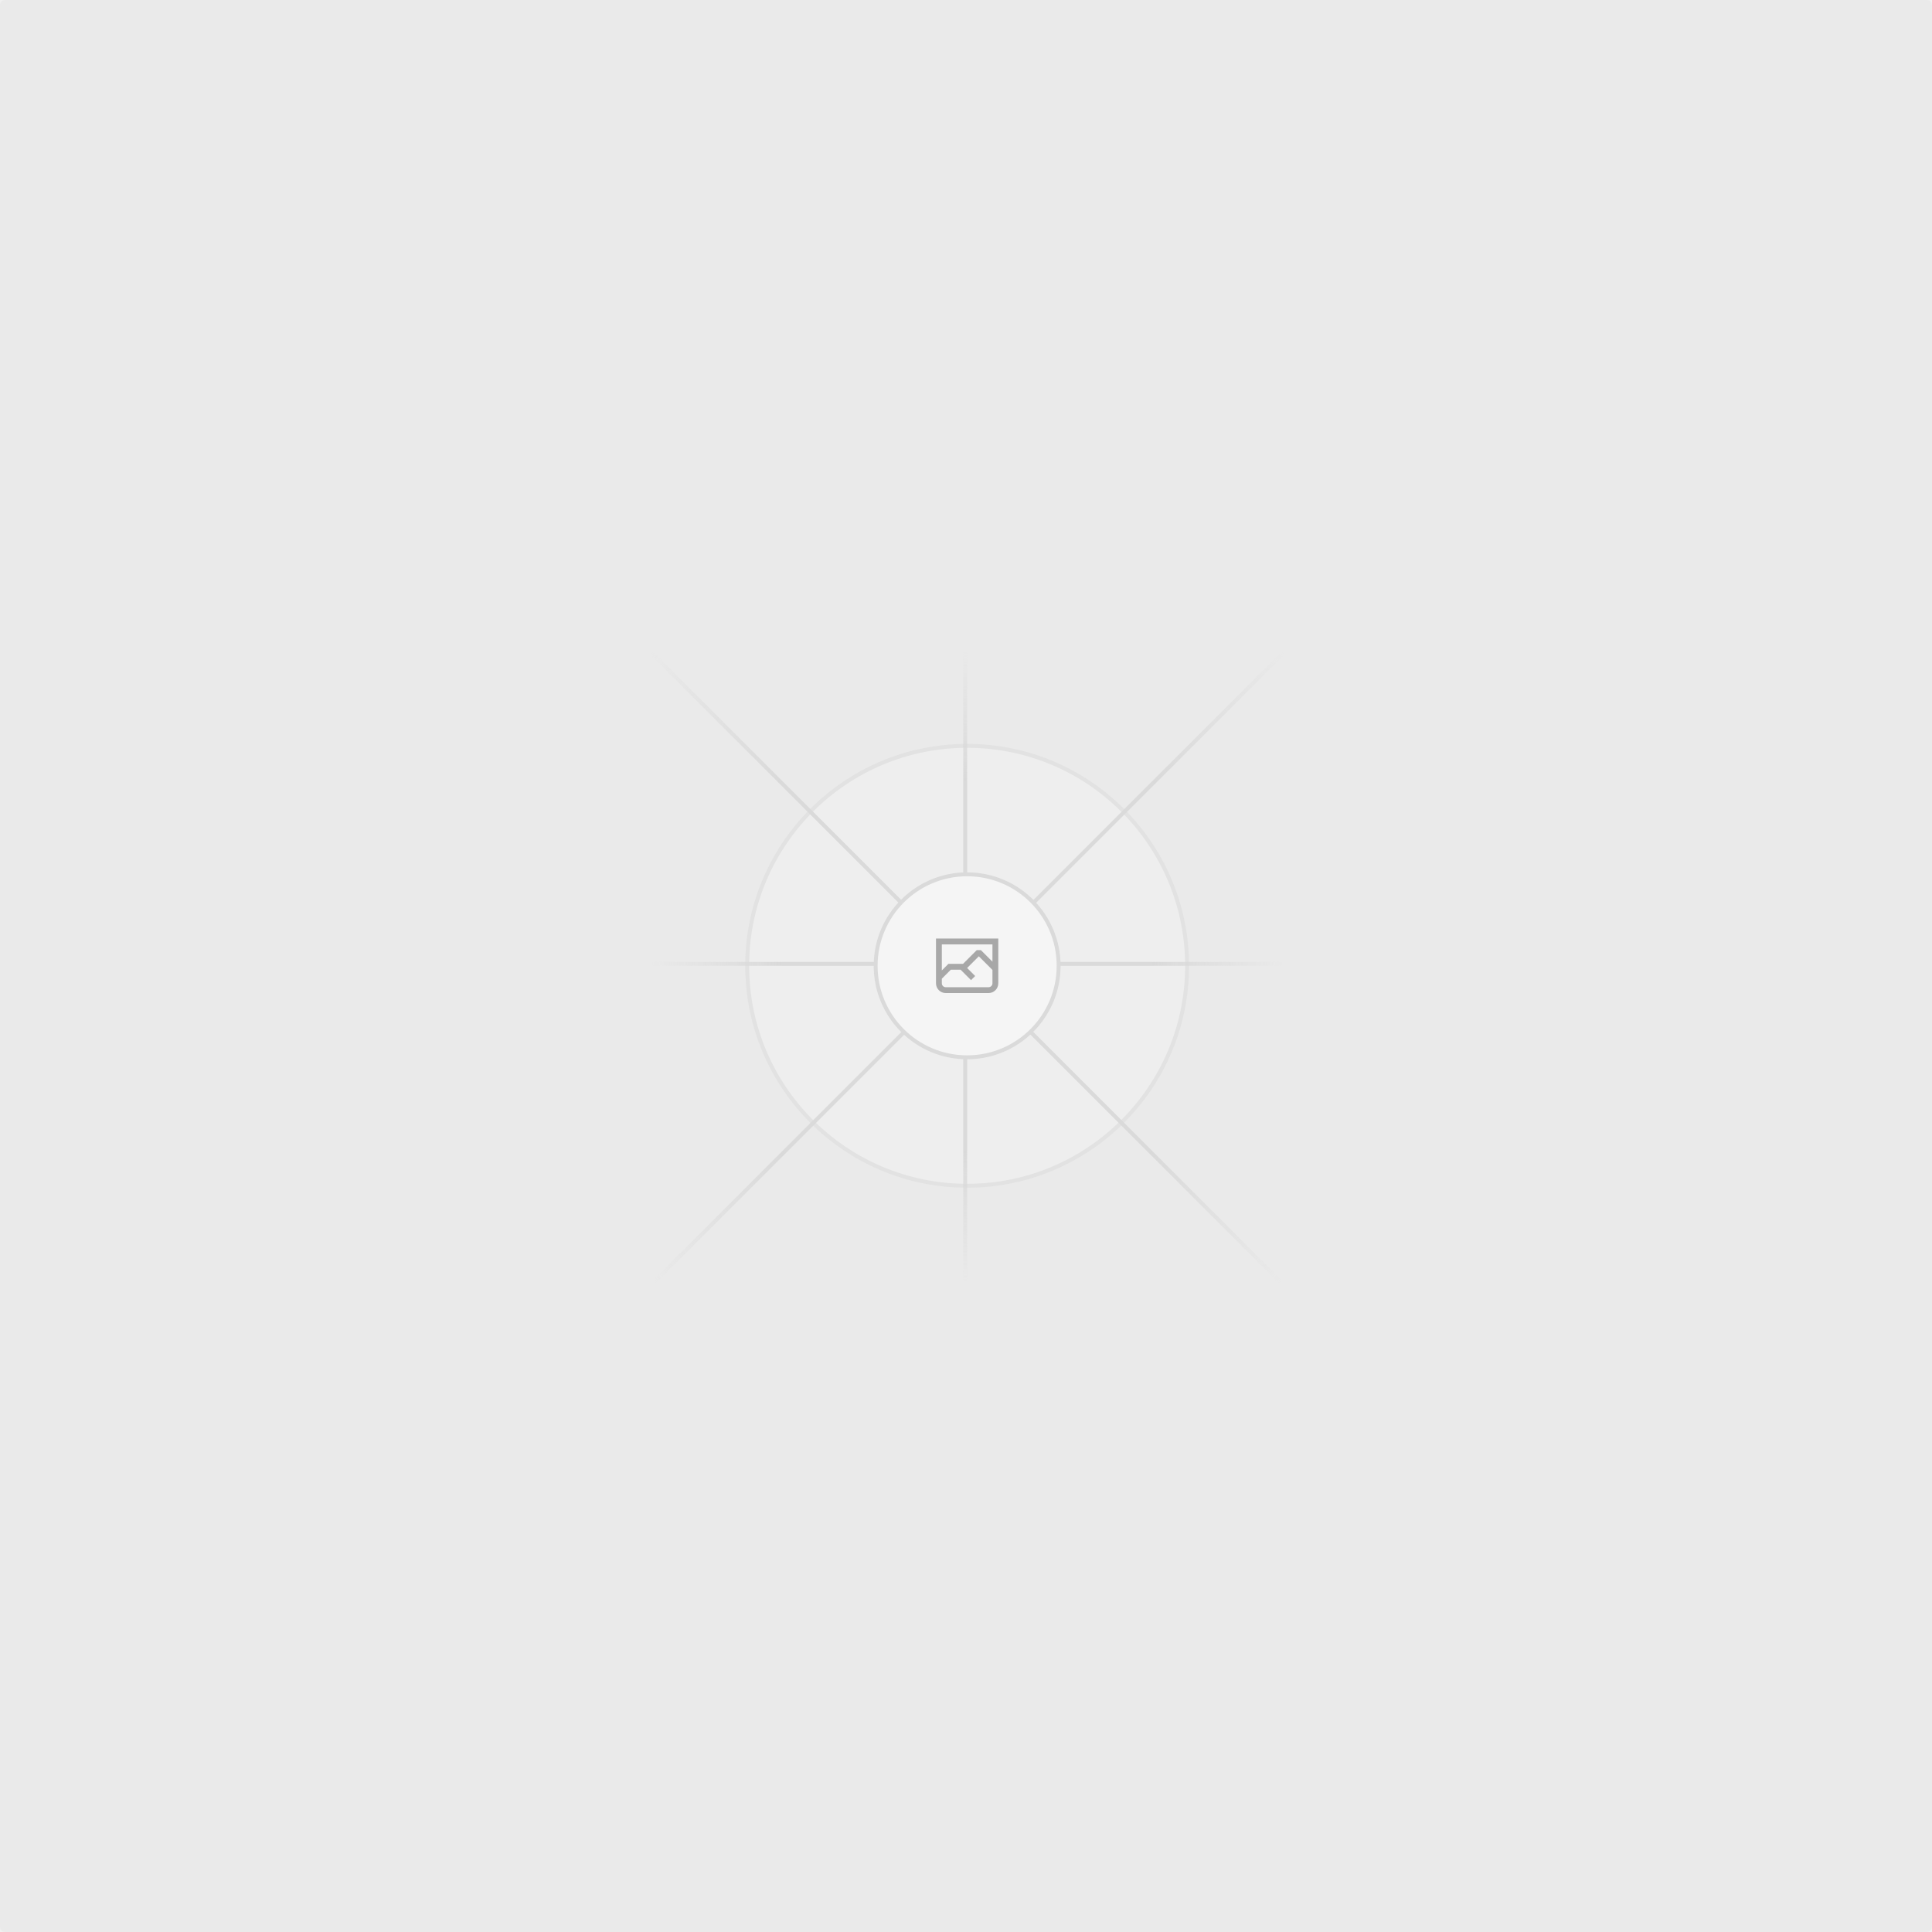
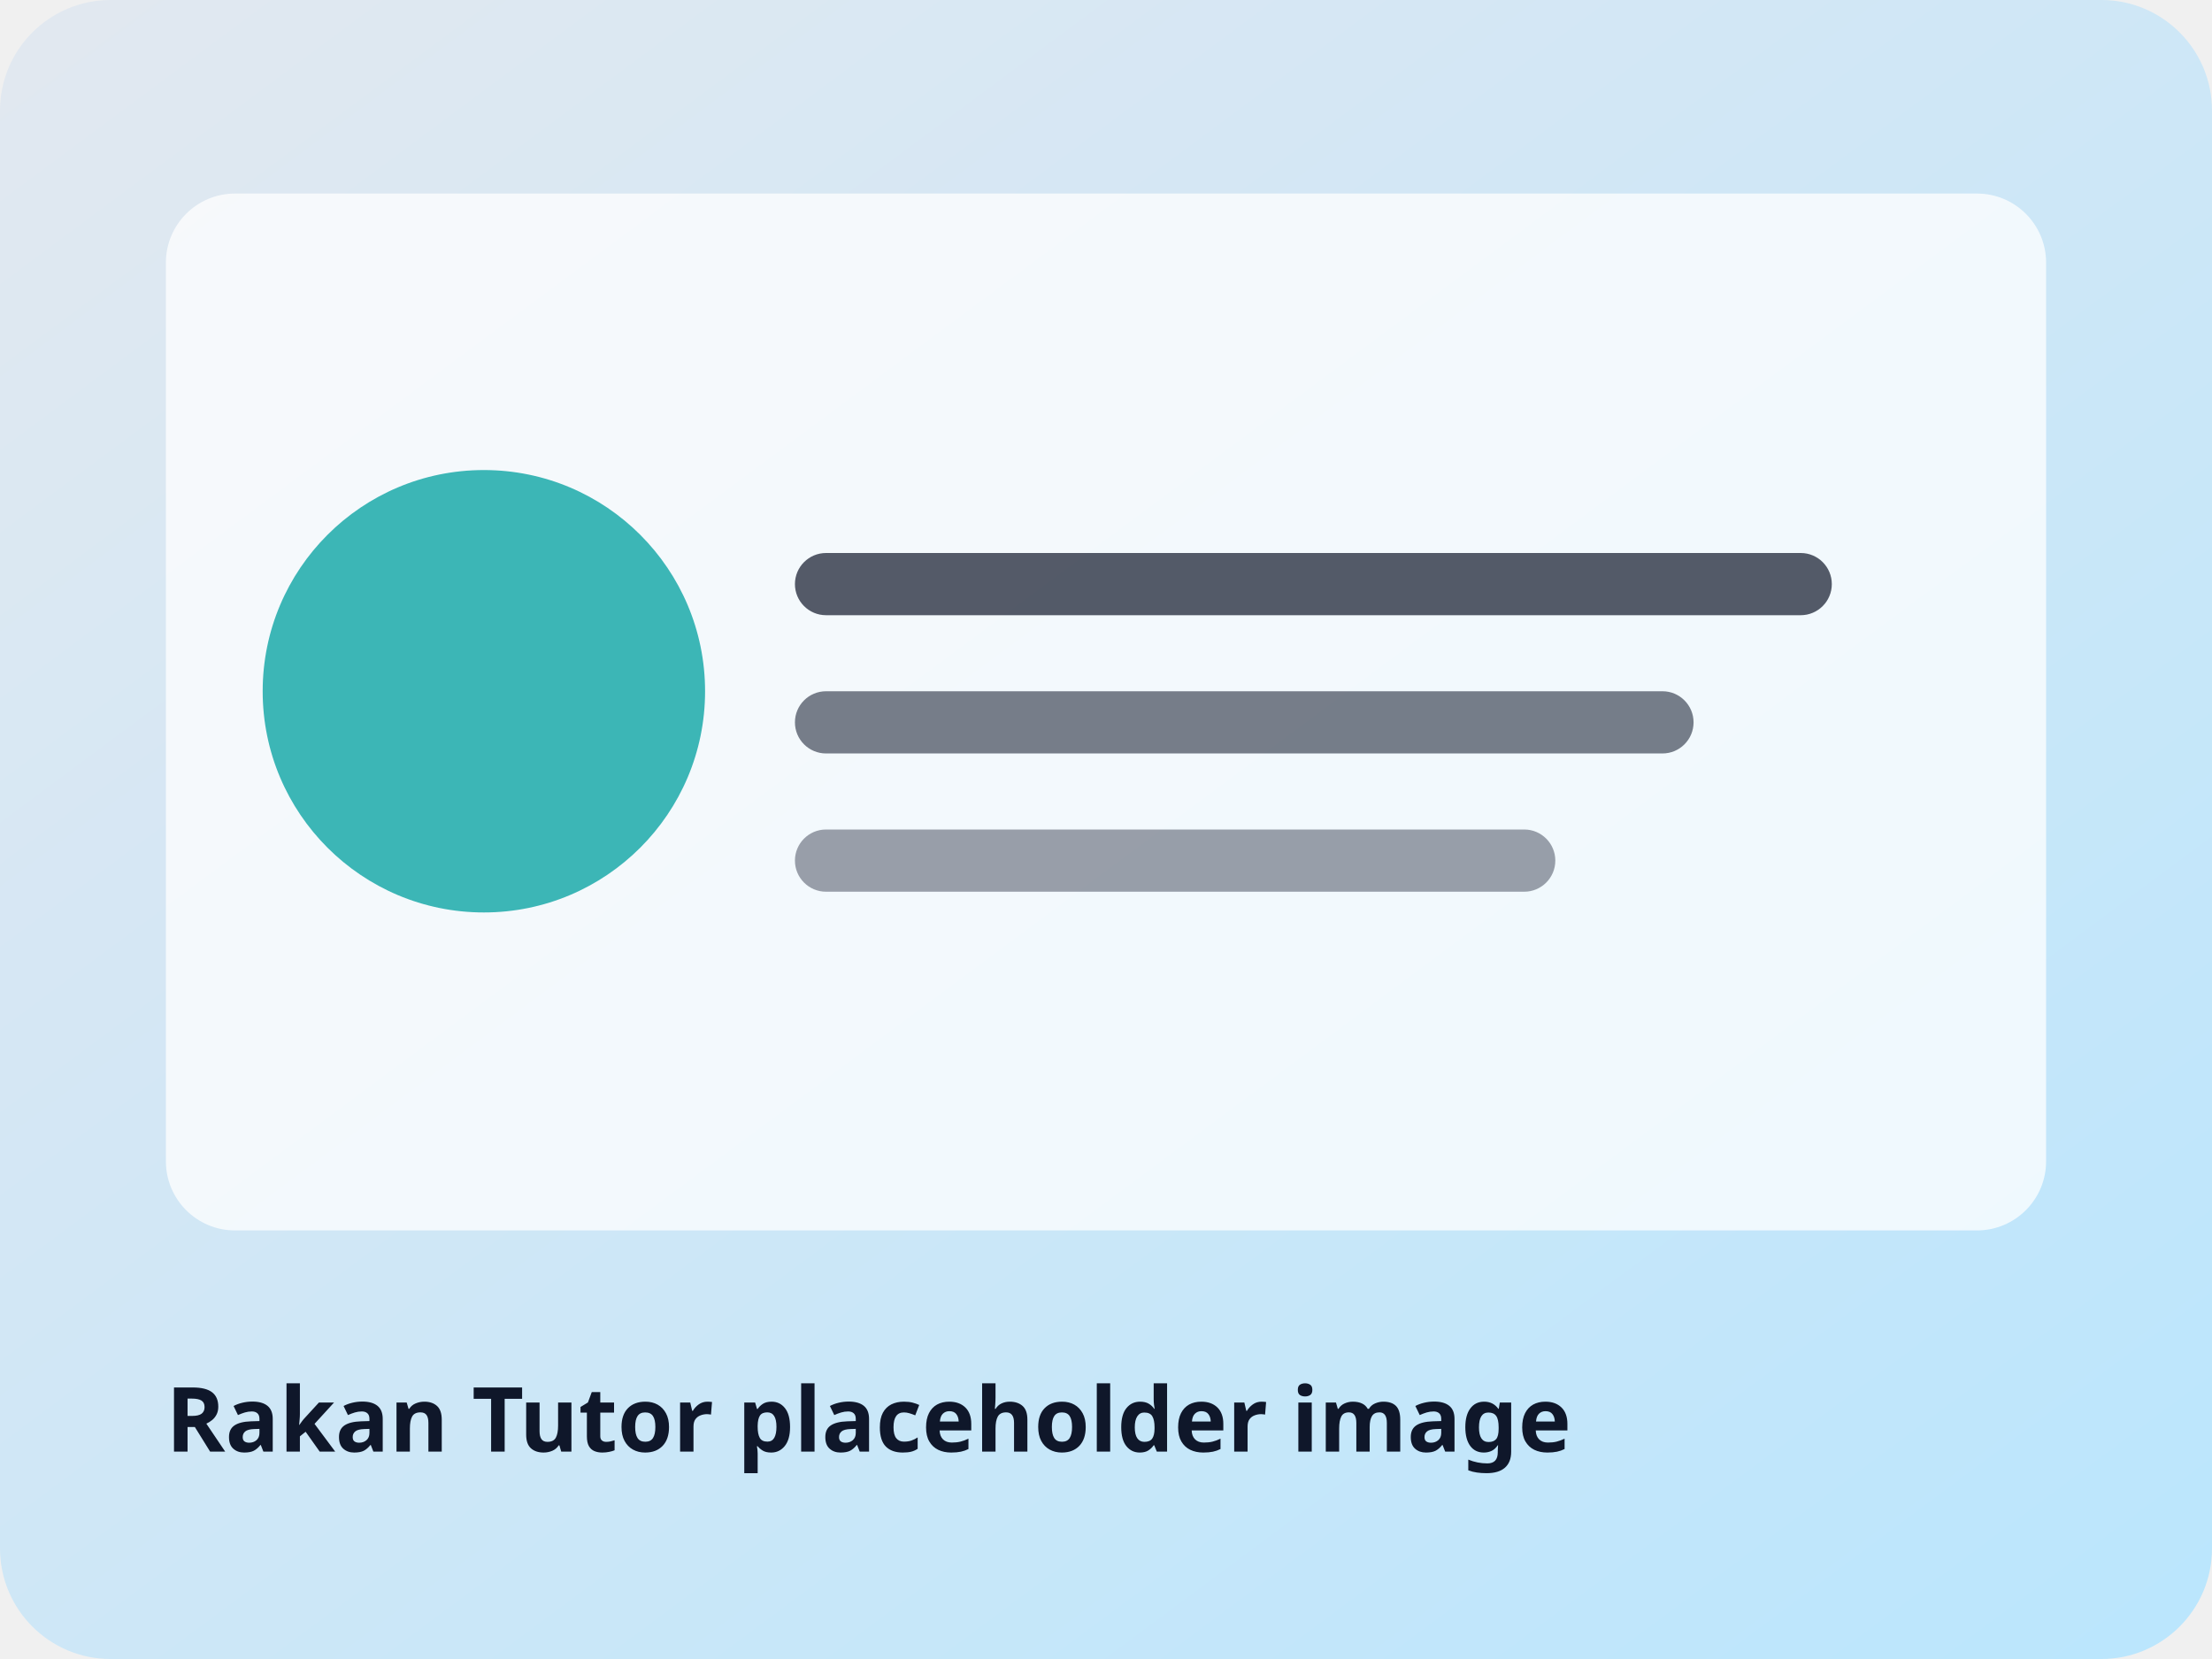
- <svg xmlns="http://www.w3.org/2000/svg" width="1200" height="1200" fill="none">
-   <rect width="1200" height="1200" fill="#EAEAEA" rx="3" />
-   <g opacity=".5">
-     <g opacity=".5">
-       <path fill="#FAFAFA" d="M600.709 736.5c-75.454 0-136.621-61.167-136.621-136.62 0-75.454 61.167-136.621 136.621-136.621 75.453 0 136.62 61.167 136.62 136.621 0 75.453-61.167 136.62-136.62 136.62Z" />
-       <path stroke="#C9C9C9" stroke-width="2.418" d="M600.709 736.5c-75.454 0-136.621-61.167-136.621-136.62 0-75.454 61.167-136.621 136.621-136.621 75.453 0 136.62 61.167 136.62 136.621 0 75.453-61.167 136.62-136.62 136.62Z" />
-     </g>
-     <path stroke="url(#a)" stroke-width="2.418" d="M0-1.209h553.581" transform="scale(1 -1) rotate(45 1163.11 91.165)" />
-     <path stroke="url(#b)" stroke-width="2.418" d="M404.846 598.671h391.726" />
-     <path stroke="url(#c)" stroke-width="2.418" d="M599.5 795.742V404.017" />
-     <path stroke="url(#d)" stroke-width="2.418" d="m795.717 796.597-391.441-391.44" />
-     <path fill="#fff" d="M600.709 656.704c-31.384 0-56.825-25.441-56.825-56.824 0-31.384 25.441-56.825 56.825-56.825 31.383 0 56.824 25.441 56.824 56.825 0 31.383-25.441 56.824-56.824 56.824Z" />
-     <g clip-path="url(#e)">
-       <path fill="#666" fill-rule="evenodd" d="M616.426 586.58h-31.434v16.176l3.553-3.554.531-.531h9.068l.074-.074 8.463-8.463h2.565l7.18 7.181V586.58Zm-15.715 14.654 3.698 3.699 1.283 1.282-2.565 2.565-1.282-1.283-5.2-5.199h-6.066l-5.514 5.514-.073.073v2.876a2.418 2.418 0 0 0 2.418 2.418h26.598a2.418 2.418 0 0 0 2.418-2.418v-8.317l-8.463-8.463-7.181 7.181-.071.072Zm-19.347 5.442v4.085a6.045 6.045 0 0 0 6.046 6.045h26.598a6.044 6.044 0 0 0 6.045-6.045v-7.108l1.356-1.355-1.282-1.283-.074-.073v-17.989h-38.689v23.43l-.146.146.146.147Z" clip-rule="evenodd" />
-     </g>
-     <path stroke="#C9C9C9" stroke-width="2.418" d="M600.709 656.704c-31.384 0-56.825-25.441-56.825-56.824 0-31.384 25.441-56.825 56.825-56.825 31.383 0 56.824 25.441 56.824 56.825 0 31.383-25.441 56.824-56.824 56.824Z" />
-   </g>
+ <svg xmlns="http://www.w3.org/2000/svg" width="640" height="480" viewBox="0 0 640 480" role="img" aria-label="Rakan Tutor placeholder">
  <defs>
-     <linearGradient id="a" x1="554.061" x2="-.48" y1=".083" y2=".087" gradientUnits="userSpaceOnUse">
-       <stop stop-color="#C9C9C9" stop-opacity="0" />
-       <stop offset=".208" stop-color="#C9C9C9" />
-       <stop offset=".792" stop-color="#C9C9C9" />
-       <stop offset="1" stop-color="#C9C9C9" stop-opacity="0" />
+     <linearGradient id="rt-placeholder" x1="0" y1="0" x2="1" y2="1">
+       <stop offset="0" stop-color="#e2e8f0" />
+       <stop offset="1" stop-color="#bae6fd" />
    </linearGradient>
-     <linearGradient id="b" x1="796.912" x2="404.507" y1="599.963" y2="599.965" gradientUnits="userSpaceOnUse">
-       <stop stop-color="#C9C9C9" stop-opacity="0" />
-       <stop offset=".208" stop-color="#C9C9C9" />
-       <stop offset=".792" stop-color="#C9C9C9" />
-       <stop offset="1" stop-color="#C9C9C9" stop-opacity="0" />
-     </linearGradient>
-     <linearGradient id="c" x1="600.792" x2="600.794" y1="403.677" y2="796.082" gradientUnits="userSpaceOnUse">
-       <stop stop-color="#C9C9C9" stop-opacity="0" />
-       <stop offset=".208" stop-color="#C9C9C9" />
-       <stop offset=".792" stop-color="#C9C9C9" />
-       <stop offset="1" stop-color="#C9C9C9" stop-opacity="0" />
-     </linearGradient>
-     <linearGradient id="d" x1="404.85" x2="796.972" y1="403.903" y2="796.02" gradientUnits="userSpaceOnUse">
-       <stop stop-color="#C9C9C9" stop-opacity="0" />
-       <stop offset=".208" stop-color="#C9C9C9" />
-       <stop offset=".792" stop-color="#C9C9C9" />
-       <stop offset="1" stop-color="#C9C9C9" stop-opacity="0" />
-     </linearGradient>
-     <clipPath id="e">
-       <path fill="#fff" d="M581.364 580.535h38.689v38.689h-38.689z" />
-     </clipPath>
  </defs>
+   <rect width="640" height="480" rx="32" fill="url(#rt-placeholder)" />
+   <rect x="48" y="56" width="544" height="300" rx="20" fill="#ffffff" opacity="0.75" />
+   <circle cx="140" cy="200" r="64" fill="#0ea5a5" opacity="0.8" />
+   <rect x="230" y="160" width="300" height="18" rx="9" fill="#0f172a" opacity="0.7" />
+   <rect x="230" y="200" width="260" height="18" rx="9" fill="#0f172a" opacity="0.55" />
+   <rect x="230" y="240" width="220" height="18" rx="9" fill="#0f172a" opacity="0.4" />
+   <text x="48" y="420" fill="#0f172a" font-size="26" font-family="'Trebuchet MS', 'Segoe UI', sans-serif" font-weight="600">
+     Rakan Tutor placeholder image
+   </text>
</svg>
